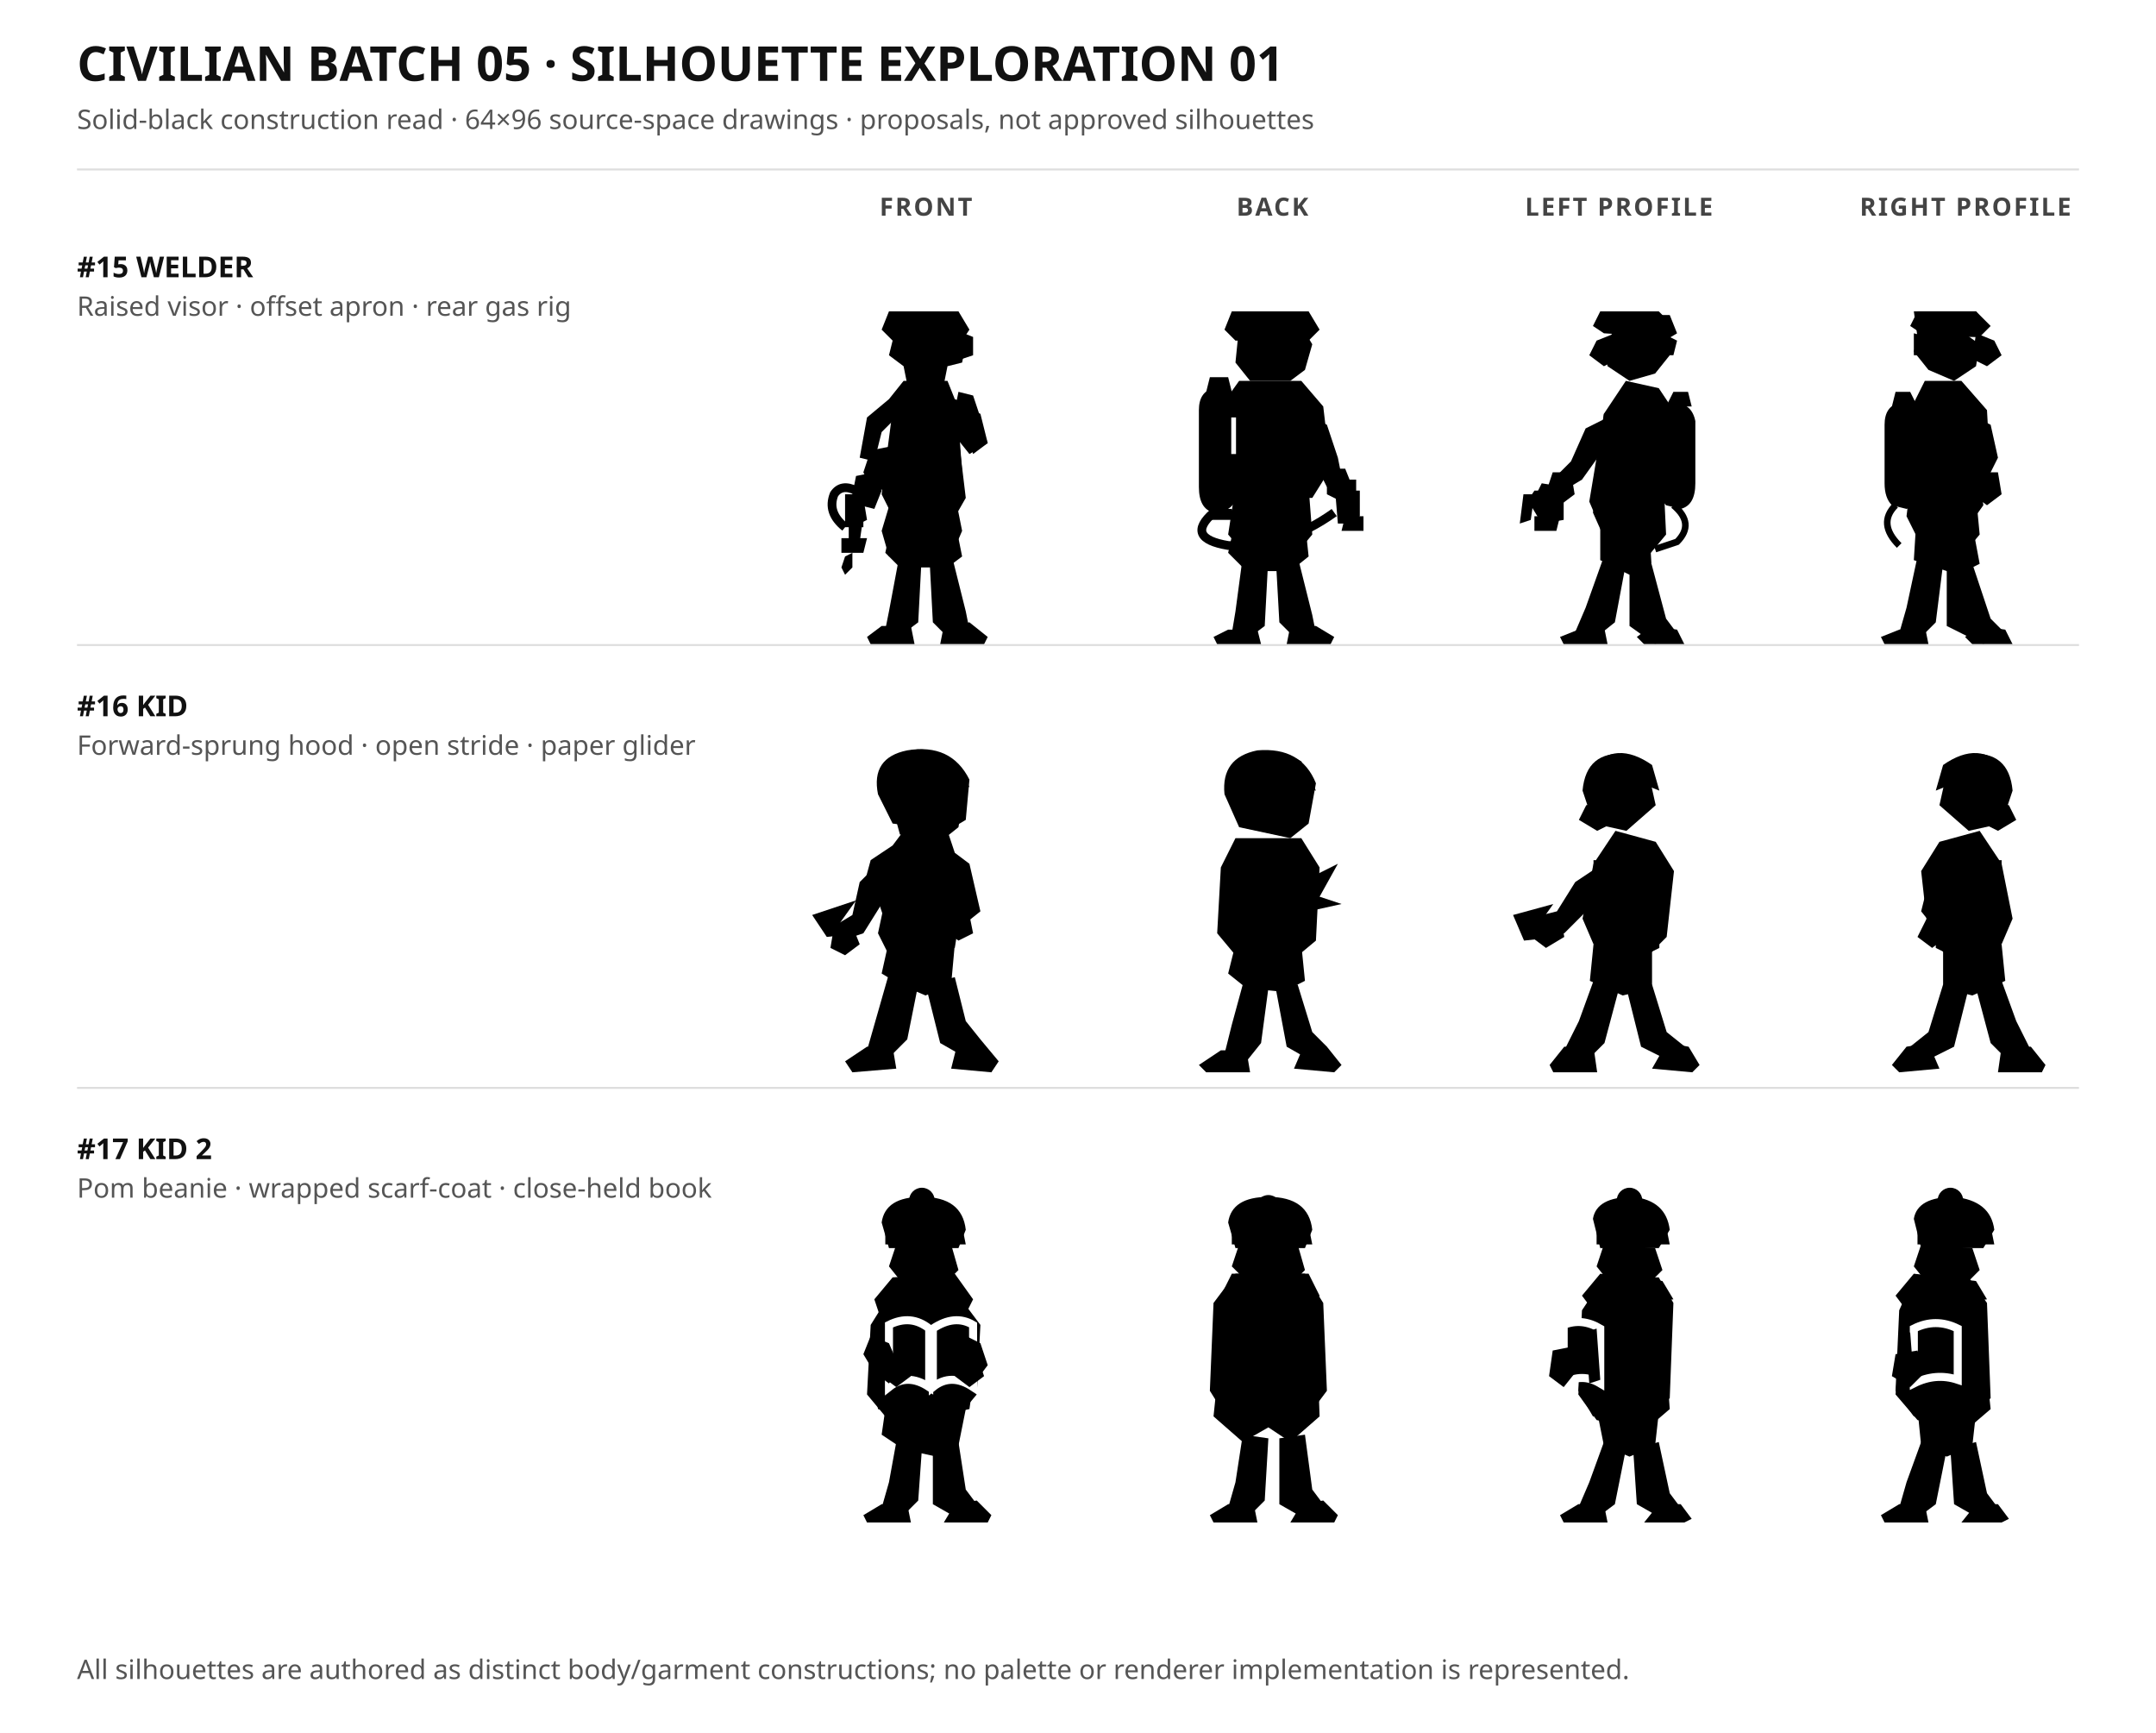
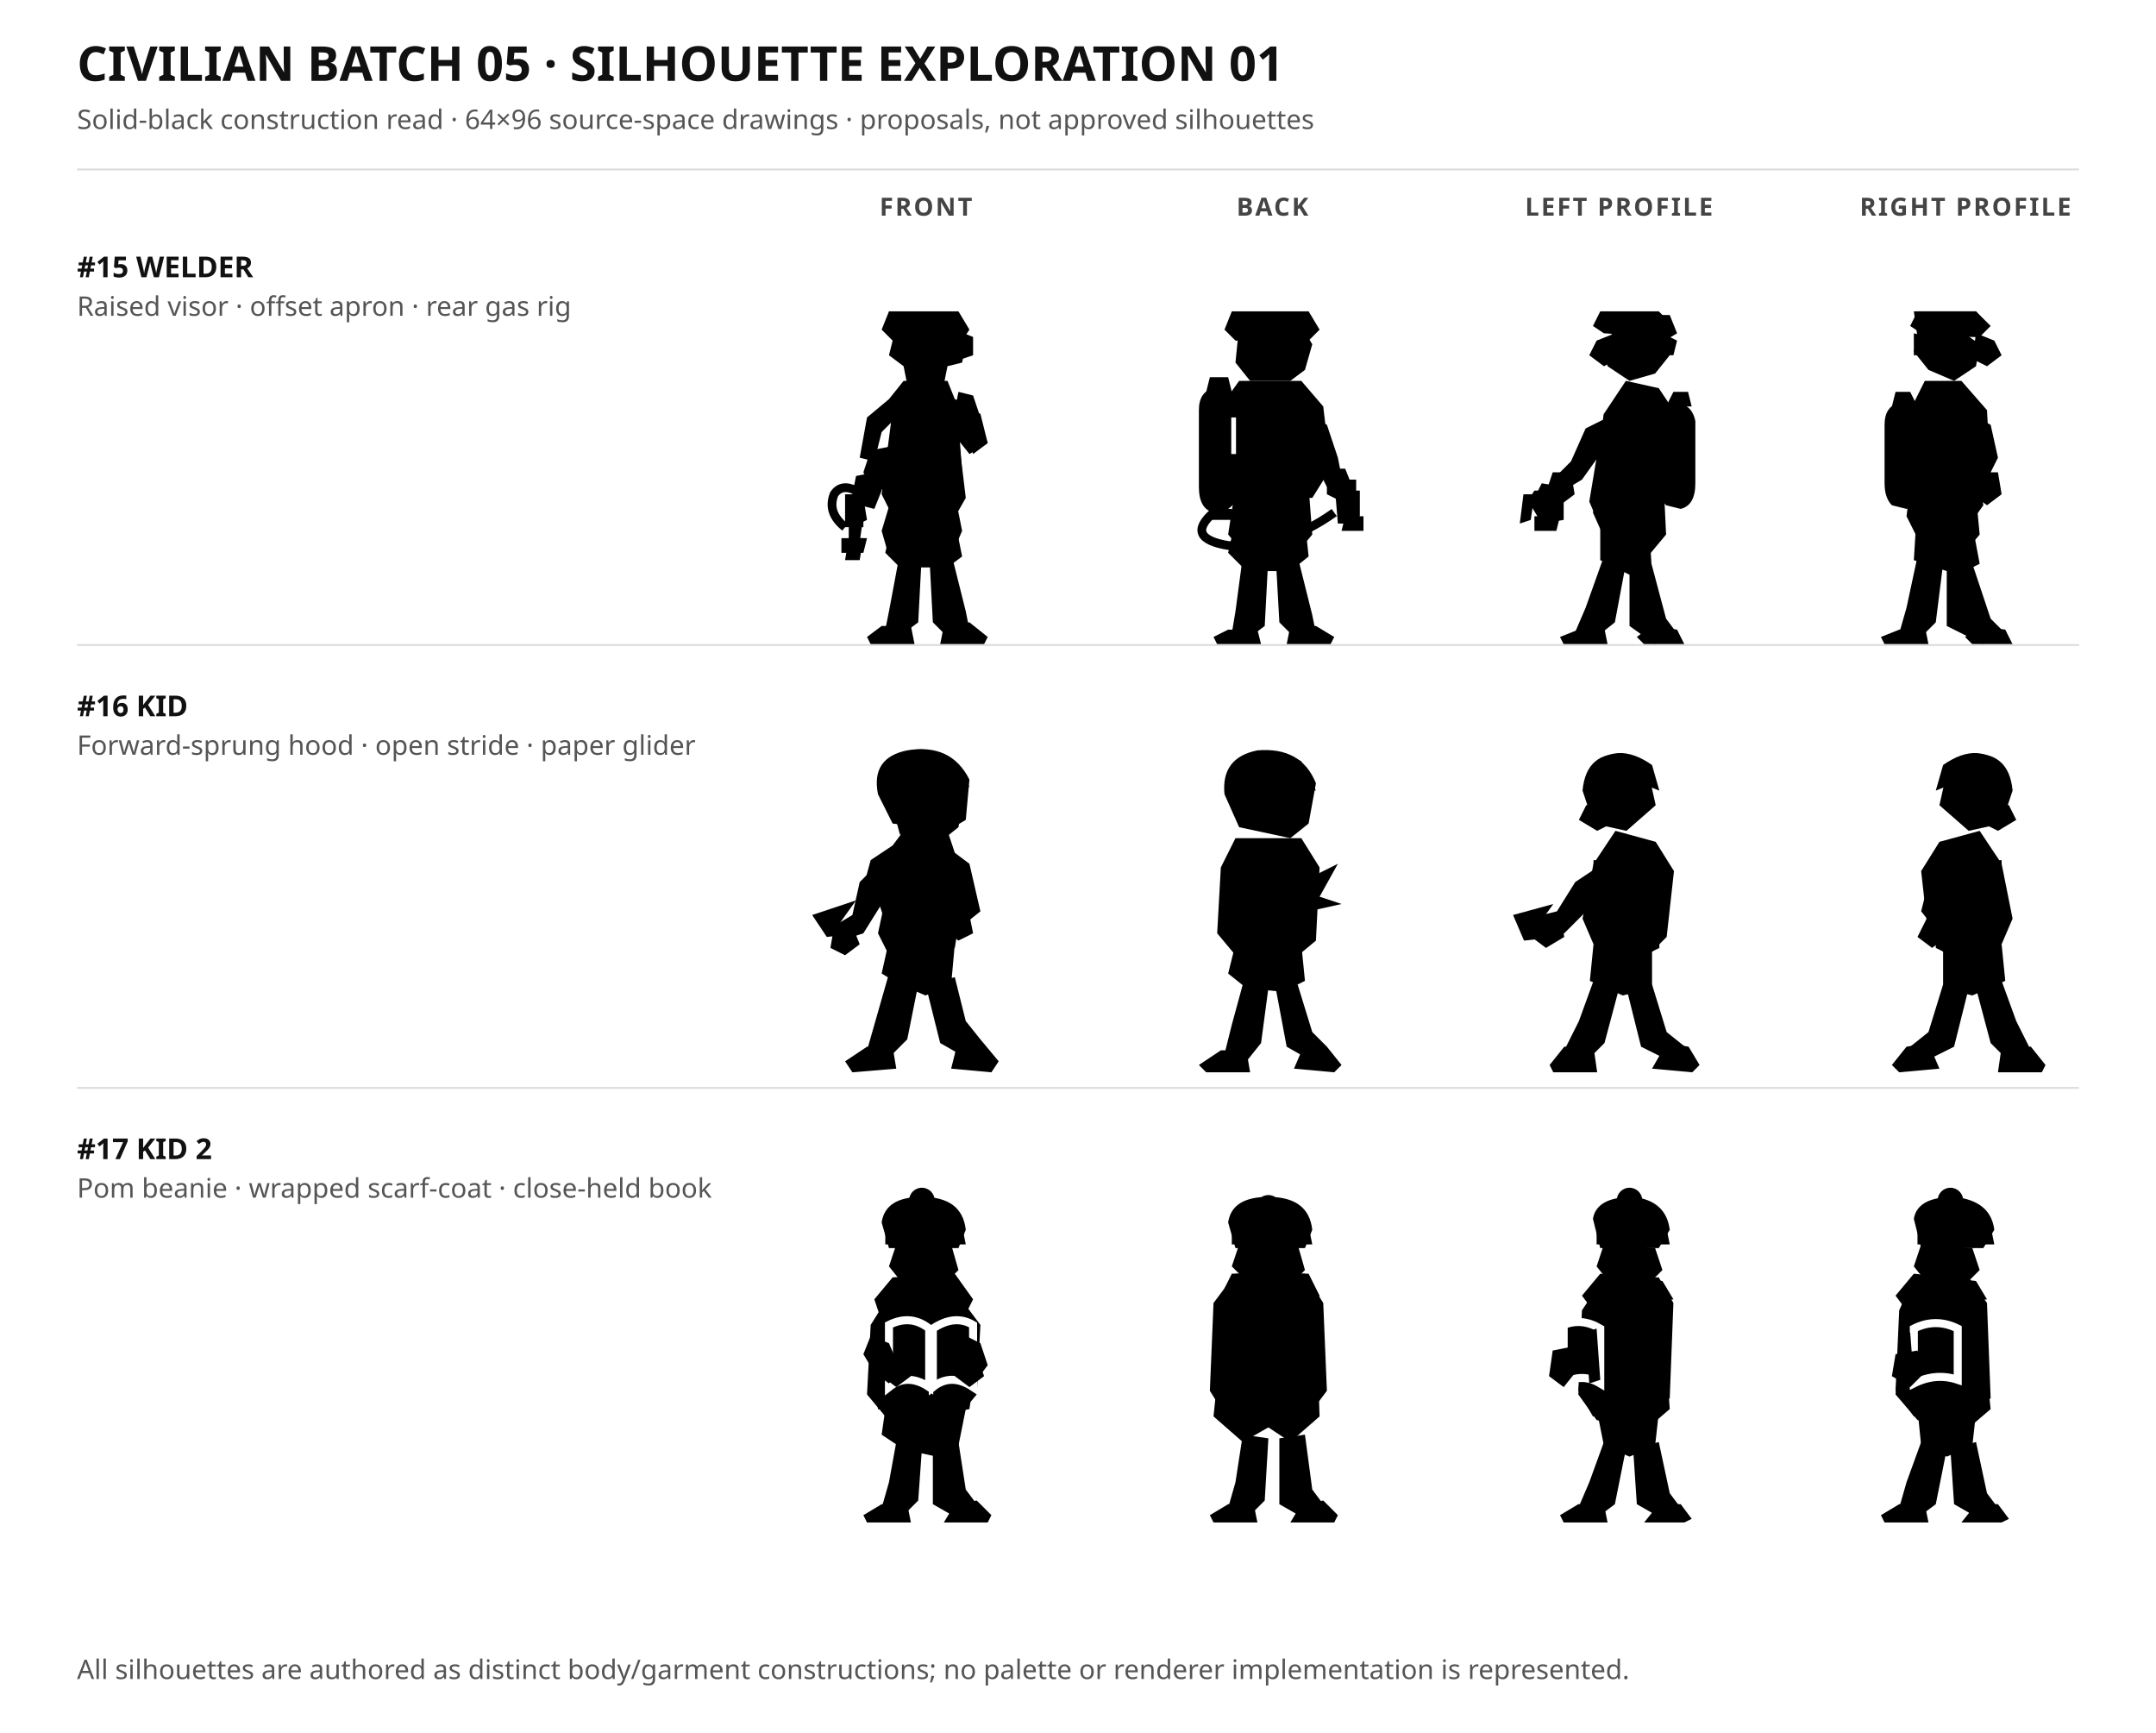
<svg xmlns="http://www.w3.org/2000/svg" width="1120" height="900" viewBox="0 0 1120 900" role="img" aria-labelledby="title desc">
  <rect width="1120" height="900" fill="#fff" />
  <style>
  .head{font:700 25px system-ui,sans-serif;fill:#111}
  .sub{font:14px system-ui,sans-serif;fill:#555}
  .dir{font:600 13px system-ui,sans-serif;fill:#444;letter-spacing:1px}
  .num{font:700 15px system-ui,sans-serif;fill:#111}
  .rule{stroke:#ddd;stroke-width:1}
  .sil{fill:#000;stroke:none}
</style>
  <text x="40" y="42" class="head">CIVILIAN BATCH 05 · SILHOUETTE EXPLORATION 01</text>
  <text x="40" y="67" class="sub">Solid-black construction read · 64×96 source-space drawings · proposals, not approved silhouettes</text>
  <line x1="40" y1="88" x2="1080" y2="88" class="rule" />
  <g class="dir" text-anchor="middle">
    <text x="481" y="112">FRONT</text>
    <text x="661" y="112">BACK</text>
    <text x="841" y="112">LEFT PROFILE</text>
    <text x="1021" y="112">RIGHT PROFILE</text>
  </g>
  <g transform="translate(0 122)">
    <text x="40" y="22" class="num">#15 WELDER</text>
    <text x="40" y="42" class="sub">Raised visor · offset apron · rear gas rig</text>
    <g transform="translate(420 34) scale(1.9)">
      <g class="sil">
        <path d="M24 7 L39 7 L43 12 L42 17 L38 18 L37 23 L27 23 L26 18 L22 15 Z" />
        <path d="M22 3 L41 3 L44 8 L42 11 L23 11 L20 8 Z" />
        <path d="M40 8 L45 10 L45 15 L42 16 L41 12 Z" />
        <path d="M26 22 L38 22 L40 27 L45 29 L49 39 L45 42 L43 35 L41 33 L42 47 L38 52 L26 52 L22 48 L23 33 L20 36 L18 44 L14 43 L16 32 L22 27 Z" />
        <path d="M23 30 L40 29 L43 54 L39 61 L24 61 L20 53 Z" />
        <path d="M24 55 L39 55 L42 70 L38 73 L25 73 L21 69 Z" />
        <path d="M25 69 L31 69 L30 88 L26 91 L21 90 L22 85 Z M33 69 L39 69 L43 85 L44 90 L38 92 L34 88 Z" />
        <path d="M20 89 L28 89 L29 94 L17 94 L16 92 Z M37 89 L44 88 L49 92 L48 94 L36 94 Z" />
        <path d="M25 30 L39 30 L40 56 L37 62 L26 62 L22 56 Z" />
        <path d="M23 53 L31 55 L30 70 L22 70 L20 63 Z M32 55 L40 53 L42 63 L39 70 L32 70 Z" />
        <path d="M39 28 L47 31 L49 39 L44 42 L40 37 Z" />
        <path d="M17 41 L22 40 L24 46 L21 52 L17 51 L15 47 Z" />
        <path d="M13 48 L18 47 L20 52 L18 57 L14 56 L12 53 Z" />
        <path d="M12 55 L15 54 L16 60 L12 62 L10 60 Z" />
        <path d="M10 53 L15 53 L15 62 L10 62 Z" />
        <path d="M11 58 L15 59 L14 66 L11 66 Z M9 65 L16 65 L15 69 L9 69 Z" />
-         <path d="M12 69 L12 73 L10 75 L9 73 L10 70 Z" />
+         <path d="M11 65 L15 65 L14 71 L10 71 Z" />
        <path d="M10 62 Q5 58 7 53 Q9 50 13 52" fill="none" stroke="#000" stroke-width="2.4" />
        <path d="M41 25 L45 26 L47 32 L43 34 L40 30 Z" />
      </g>
    </g>
    <g transform="translate(600 34) scale(1.9)">
      <g class="sil">
        <path d="M23 7 L40 7 L43 12 L41 19 L37 22 L26 22 L22 17 Z" />
        <path d="M21 3 L42 3 L45 8 L42 11 L22 11 L19 8 Z" />
        <path d="M23 22 L40 22 L46 29 L48 46 L43 54 L21 54 L16 46 L18 29 Z" />
        <path d="M24 51 L40 51 L42 70 L37 74 L25 74 L20 69 Z" />
        <path d="M24 70 L31 70 L30 89 L26 92 L21 91 L22 85 Z M33 70 L39 70 L43 86 L44 91 L38 92 L34 88 Z" />
        <path d="M20 90 L28 90 L29 94 L17 94 L16 92 Z M37 89 L44 89 L49 92 L48 94 L36 94 Z" />
        <path d="M16 24 Q12 25 12 30 L12 51 Q12 57 16 58 L20 57 Q23 55 23 51 L23 31 Q23 25 19 24 Z" />
        <path d="M15 21 L20 21 L21 25 L14 25 Z M15 57 L21 57 L22 60 L14 60 Z" />
        <path d="M19 28 L43 28 L44 31 L19 31 Z M19 43 L46 43 L46 46 L19 46 Z" />
        <path d="M21.5 32 L21.5 42" fill="none" stroke="#fff" stroke-width="1.3" />
        <path d="M22 51 L42 51 L43 64 L38 70 L32 67 L26 71 L20 64 Z" />
        <path d="M16 58 Q8 65 20 67 Q35 68 49 58" fill="none" stroke="#000" stroke-width="2.4" />
        <path d="M41 31 L47 34 L50 43 L51 48 L47 51 L44 45 L42 39 Z" />
        <path d="M47 46 L52 46 L54 51 L51 55 L47 53 Z" />
        <path d="M49 49 L55 49 L55 61 L50 61 Z" />
        <path d="M51 52 L56 52 L56 59 L53 61 L50 58 Z" />
        <path d="M52 59 L57 59 L57 63 L51 63 Z" />
      </g>
    </g>
    <g transform="translate(780 34) scale(1.9)">
      <g class="sil">
        <path d="M35 7 L44 9 L46 15 L42 20 L35 22 L29 18 L28 12 Z" />
        <path d="M31 4 L46 4 L48 9 L43 12 L30 10 Z" />
        <path d="M31 9 L26 11 L24 15 L28 18 L32 16 Z" />
        <path d="M34 22 L43 24 L47 30 L48 48 L43 55 L29 54 L26 48 L28 31 Z" />
        <path d="M28 31 L42 30 L43 57 L39 64 L27 62 L24 55 Z" />
        <path d="M27 55 L40 56 L41 72 L35 75 L27 71 Z" />
        <path d="M28 70 L34 72 L31 88 L26 92 L20 91 L23 84 Z" />
        <path d="M35 72 L41 72 L45 87 L48 91 L42 94 L35 89 Z" />
        <path d="M21 90 L28 89 L29 94 L17 94 L16 92 Z M41 89 L48 90 L50 94 L39 94 L37 92 Z" />
        <path d="M27 3 L43 3 L47 7 L44 10 L28 9 L25 7 Z M44 9 L48 11 L47 15 L43 15 Z" />
        <path d="M29 32 L23 35 L19 44 L15 48 L17 52 L22 49 L27 42 L33 39 Z" />
        <path d="M14 47 L19 47 L20 53 L16 56 L12 53 Z" />
        <path d="M11 50 L17 51 L17 60 L11 61 L8 56 Z" />
        <path d="M9 52 L16 52 L16 57 L10 58 L7 55 Z" />
        <path d="M6 53 L9 53 L8 60 L5 61 Z" />
        <path d="M9 59 L16 59 L15 63 L9 63 Z" />
        <path d="M47 28 Q52 28 53 33 L53 50 Q53 56 49 57 L45 56 Q43 54 43 50 L43 34 Q43 29 47 28 Z" />
        <path d="M47 25 L51 25 L52 29 L45 29 Z" />
-         <path d="M47 56 Q53 61 48 66 L42 68" fill="none" stroke="#000" stroke-width="1.8" />
        <path d="M28 43 L44 43 L45 64 L40 70 L29 67 L25 58 Z" />
        <path d="M41 28 L47 31 L46 39 L41 41 Z" />
      </g>
    </g>
    <g transform="translate(960 34) scale(1.9)">
      <g class="sil">
        <path d="M20 7 L29 7 L36 12 L35 18 L29 22 L22 19 L18 14 Z" />
        <path d="M18 3 L35 3 L38 7 L35 10 L19 10 Z" />
        <path d="M35 9 L40 11 L42 15 L38 18 L34 16 Z" />
        <path d="M21 22 L31 22 L38 30 L39 48 L34 55 L19 54 L16 47 L17 30 Z" />
        <path d="M19 30 L34 31 L37 56 L32 63 L19 61 L16 54 Z" />
        <path d="M19 55 L33 56 L36 72 L30 75 L18 71 Z" />
        <path d="M19 70 L26 72 L24 88 L20 92 L14 91 L16 84 Z" />
        <path d="M27 72 L34 72 L39 87 L43 91 L37 94 L27 89 Z" />
        <path d="M14 90 L21 89 L22 94 L10 94 L9 92 Z M36 89 L43 90 L45 94 L34 94 L32 92 Z" />
        <path d="M19 3 L35 3 L39 7 L36 10 L20 9 L17 7 Z M18 9 L22 10 L22 15 L18 15 Z" />
        <path d="M33 31 L39 34 L41 43 L38 49 L34 48 L34 41 L30 38 Z" />
        <path d="M36 47 L41 47 L42 53 L38 56 L34 53 Z" />
        <path d="M14 28 Q19 28 20 33 L20 50 Q20 56 16 57 L12 56 Q10 54 10 50 L10 34 Q10 29 14 28 Z" />
        <path d="M13 25 L17 25 L19 29 L12 29 Z" />
-         <path d="M13 56 Q8 61 14 67" fill="none" stroke="#000" stroke-width="1.8" />
        <path d="M18 43 L34 43 L36 64 L31 70 L20 67 L16 59 Z" />
      </g>
    </g>
  </g>
  <line x1="40" y1="335" x2="1080" y2="335" class="rule" />
  <g transform="translate(0 350)">
    <text x="40" y="22" class="num">#16 KID</text>
    <text x="40" y="42" class="sub">Forward-sprung hood · open stride · paper glider</text>
    <g transform="translate(420 34) scale(1.9)">
      <g class="sil">
        <path d="M19 15 Q17 5 27 3 Q39 1 44 11 L43 22 L38 25 L23 23 Z" />
        <path d="M21 7 Q29 -1 40 6 L44 13 L39 13 L36 9 L31 15 L27 11 L23 16 Z" />
        <path d="M22 15 Q25 12 29 15 L32 19 L37 16 L42 18 L41 24 L36 28 L25 26 Z" />
        <path d="M26 25 L38 25 L40 31 L44 34 L47 47 L42 51 L39 42 L37 39 L39 57 L34 61 L22 59 L19 53 L22 39 L18 46 L14 44 L17 33 L23 29 Z" />
        <path d="M23 31 L39 30 L43 38 L40 57 L23 56 L19 44 Z" />
        <path d="M24 31 L30 35 L26 43 L21 40 Z M37 30 L42 35 L38 42 L34 35 Z" />
        <path d="M30 34 L33 34 L34 56 L30 56 Z" />
        <path d="M18 35 L14 39 L12 48 L7 51 L9 55 L15 53 L20 45 L23 41 Z" />
        <path d="M7 51 L12 51 L14 56 L10 59 L6 57 Z" />
        <path d="M37 37 L43 40 L44 47 L40 50 L36 45 Z" />
        <path d="M39 47 L44 48 L45 53 L41 55 L37 52 Z" />
        <path d="M1 48 L13 44 L8 51 L14 53 L5 54 Z" />
        <path d="M22 55 L40 56 L39 67 L32 70 L25 67 L20 64 Z" />
        <path d="M22 64 L30 67 L27 82 L21 88 L16 85 L18 78 Z M32 67 L40 65 L43 77 L47 82 L43 87 L36 83 Z" />
        <path d="M16 84 L23 84 L24 90 L12 91 L10 88 Z M41 82 L47 82 L52 88 L50 91 L39 90 Z" />
      </g>
    </g>
    <g transform="translate(600 34) scale(1.9)">
      <g class="sil">
        <path d="M19 15 Q18 5 28 3 Q40 2 44 12 L42 23 L37 27 L23 24 Z" />
        <path d="M21 7 Q29 0 40 6 L44 14 L39 13 L35 9 L30 15 L26 11 L22 16 Z" />
        <path d="M22 27 L40 27 L45 35 L44 55 L38 60 L22 59 L17 53 L18 35 Z" />
        <path d="M22 56 L40 56 L41 66 L35 69 L25 68 L20 64 Z" />
        <path d="M24 67 L31 68 L29 83 L25 88 L19 86 L21 78 Z M33 68 L39 67 L43 80 L47 84 L43 88 L36 84 Z" />
        <path d="M18 85 L25 85 L26 91 L14 91 L12 89 Z M41 83 L47 84 L51 89 L49 91 L38 90 Z" />
        <path d="M23 29 L39 29 L41 33 L22 33 Z M21 43 L42 43 L41 46 L21 46 Z" />
        <path d="M40 39 L50 34 L45 43 L51 45 L42 47 Z" />
      </g>
    </g>
    <g transform="translate(786 34) scale(1.9)">
      <g class="sil">
        <path d="M31 4 Q20 3 19 14 L22 23 L31 25 L39 18 L37 9 Z" />
        <path d="M21 8 Q28 0 38 7 L40 14 L35 12 L31 10 L27 16 L23 13 Z" />
        <path d="M24 17 L20 18 L18 22 L23 25 L29 22 Z" />
        <path d="M28 25 L39 28 L44 36 L42 54 L36 60 L22 56 L19 49 L22 34 Z" />
        <path d="M22 33 L40 34 L40 57 L32 61 L22 55 Z" />
        <path d="M22 56 L38 57 L38 68 L30 70 L21 66 Z" />
        <path d="M22 66 L29 68 L25 83 L20 88 L14 85 L18 77 Z M31 68 L38 67 L42 80 L47 84 L43 88 L35 84 Z" />
        <path d="M14 84 L22 84 L23 91 L11 91 L10 89 Z M42 83 L48 84 L51 89 L49 91 L38 90 Z" />
        <path d="M23 35 L17 39 L12 47 L8 48 L8 53 L14 53 L20 47 L27 43 Z" />
        <path d="M7 48 L13 48 L14 54 L9 57 L5 54 Z" />
        <path d="M0 48 L11 45 L6 52 L12 54 L3 55 Z" />
        <path d="M36 36 L42 39 L42 47 L38 49 L34 43 Z" />
      </g>
    </g>
    <g transform="translate(960 34) scale(1.9)">
      <g class="sil">
        <path d="M33 4 Q44 3 45 14 L42 23 L33 25 L25 18 L27 9 Z" />
        <path d="M43 8 Q36 0 26 7 L24 14 L29 12 L33 10 L37 16 L41 13 Z" />
        <path d="M40 17 L44 18 L46 22 L41 25 L35 22 Z" />
        <path d="M36 25 L25 28 L20 36 L22 54 L28 60 L42 56 L45 49 L42 34 Z" />
        <path d="M42 33 L24 34 L24 57 L32 61 L42 55 Z" />
        <path d="M42 56 L26 57 L26 68 L34 70 L43 66 Z" />
        <path d="M42 66 L35 68 L39 83 L44 88 L50 85 L46 77 Z M33 68 L26 67 L22 80 L17 84 L21 88 L29 84 Z" />
        <path d="M50 84 L42 84 L41 91 L53 91 L54 89 Z M22 83 L16 84 L12 89 L14 91 L25 90 Z" />
        <path d="M27 35 L22 39 L20 47 L24 52 L29 49 L29 43 L33 41 Z" />
        <path d="M22 48 L26 49 L27 54 L23 57 L19 54 Z" />
      </g>
    </g>
  </g>
  <line x1="40" y1="565" x2="1080" y2="565" class="rule" />
  <g transform="translate(0 580)">
    <text x="40" y="22" class="num">#17 KID 2</text>
    <text x="40" y="42" class="sub">Pom beanie · wrapped scarf-coat · close-held book</text>
    <g transform="translate(420 34) scale(1.9)">
      <g class="sil">
        <circle cx="31" cy="5" r="3.5" />
        <path d="M20 11 Q21 4 31 4 Q42 4 43 13 L41 18 L22 18 Z" />
        <path d="M21 12 Q31 7 42 12 L43 17 L21 17 Z" />
        <path d="M24 17 L39 17 L41 24 L36 29 L26 28 L22 23 Z" />
        <path d="M23 26 L40 25 L45 32 L42 38 L20 38 L18 32 Z" />
        <path d="M37 31 L43 32 L46 47 L42 52 L37 49 L36 39 Z" />
        <path d="M22 31 L41 31 L47 39 L46 58 L41 64 L21 64 L16 58 L17 39 Z" />
        <path d="M21 35 L29 38 L28 64 L19 62 L17 48 Z M40 35 L32 38 L34 64 L44 62 L46 48 Z" />
        <path d="M29 37 L34 37 L35 63 L29 63 Z" />
        <path d="M22 39 Q28 36 33 40 L33 56 Q27 52 22 56 Z M34 40 Q40 36 45 39 L45 56 Q39 52 34 56 Z" />
        <path d="M33 40 L34 56 L32 57 L31 41 Z" />
        <path d="M22 39 Q28 36 33 40 L33 56 Q27 52 22 56 Z M34 40 Q40 36 45 39 L45 56 Q39 52 34 56 Z" fill="none" stroke="#fff" stroke-width="2.2" />
        <path d="M22 47 L26 47 L28 53 L24 56 L20 53 Z M42 47 L46 47 L48 53 L44 56 L40 53 Z" />
        <path d="M17 42 L22 44 L25 51 L22 55 L18 52 L15 47 Z M43 42 L47 44 L49 50 L46 54 L42 51 L40 46 Z" />
        <path d="M21 62 L43 62 L41 72 L35 75 L26 73 L20 69 Z" />
        <path d="M24 71 L31 73 L30 87 L26 91 L20 89 L22 82 Z M34 73 L41 71 L43 84 L46 88 L41 92 L34 88 Z" />
        <path d="M20 88 L27 88 L28 93 L16 93 L15 91 Z M40 88 L46 87 L50 91 L49 93 L37 93 Z" />
      </g>
    </g>
    <g transform="translate(600 34) scale(1.9)">
      <g class="sil">
        <circle cx="31" cy="7" r="3.5" />
        <path d="M20 11 Q21 4 31 4 Q42 4 43 13 L41 18 L22 18 Z" />
        <path d="M21 12 Q31 7 42 12 L43 17 L21 17 Z" />
        <path d="M23 17 L39 17 L41 24 L37 28 L25 27 L21 23 Z" />
        <path d="M22 25 L41 25 L46 33 L47 57 L41 65 L20 65 L15 57 L16 33 Z" />
        <path d="M21 25 L42 25 L45 31 L18 31 Z M18 31 L45 31 L43 35 L20 35 Z" />
        <path d="M19 35 L44 35 L45 64 L37 71 L31 67 L24 71 L16 64 Z" />
        <path d="M20 40 L42 40 L41 43 L20 43 Z M31 36 L33 36 L34 67 L31 67 Z" />
        <path d="M24 69 L31 70 L30 87 L26 91 L20 89 L22 82 Z M34 70 L41 69 L43 84 L46 88 L41 92 L34 88 Z" />
        <path d="M20 88 L27 88 L28 93 L16 93 L15 91 Z M40 88 L46 87 L50 91 L49 93 L37 93 Z" />
      </g>
    </g>
    <g transform="translate(780 34) scale(1.9)">
      <g class="sil">
        <circle cx="35" cy="5" r="3.5" />
        <path d="M25 10 Q26 4 36 4 Q45 5 46 13 L43 18 L27 18 Z" />
        <path d="M26 12 Q36 7 45 12 L46 17 L26 17 Z" />
        <path d="M28 17 L42 18 L44 24 L39 29 L30 28 L26 23 Z" />
        <path d="M28 26 L43 26 L47 33 L46 59 L40 65 L25 64 L21 57 L22 35 Z" />
        <path d="M27 25 L44 27 L47 32 L25 35 L22 31 Z" />
        <path d="M23 34 L44 34 L46 62 L39 68 L26 65 L21 58 Z" />
        <path d="M40 35 L34 39 L30 45 L25 48 L24 53 L29 55 L34 49 L42 43 Z" />
        <path d="M17 39 Q22 37 27 40 L27 55 Q22 52 17 55 Z" />
        <path d="M17 39 Q22 37 27 40 L27 55 Q22 52 17 55 Z" fill="none" stroke="#fff" stroke-width="2.2" />
        <path d="M26 40 L27 54 L24 55 L23 41 Z" />
        <path d="M14 46 L19 45 L21 51 L17 56 L13 53 Z" />
        <path d="M26 62 L43 63 L42 72 L35 75 L28 72 Z" />
        <path d="M28 71 L34 73 L31 88 L27 91 L21 89 L24 82 Z M36 73 L43 71 L46 85 L49 89 L44 92 L37 88 Z" />
        <path d="M21 88 L28 88 L29 93 L17 93 L16 91 Z M43 88 L49 88 L52 92 L50 93 L39 93 Z" />
      </g>
    </g>
    <g transform="translate(960 34) scale(1.9)">
      <g class="sil">
        <circle cx="28" cy="5" r="3.5" />
        <path d="M18 10 Q19 4 29 4 Q39 5 40 13 L37 18 L20 18 Z" />
        <path d="M19 12 Q29 7 39 12 L40 17 L19 17 Z" />
        <path d="M20 17 L34 18 L36 24 L31 29 L22 28 L18 23 Z" />
        <path d="M18 26 L33 26 L38 33 L39 59 L33 65 L18 64 L13 57 L14 35 Z" />
        <path d="M18 25 L35 27 L38 32 L16 35 L13 31 Z" />
        <path d="M15 34 L36 34 L39 62 L32 68 L19 65 L13 58 Z" />
        <path d="M15 39 L22 37 L25 50 L21 55 L16 52 Z" />
        <path d="M18 40 Q24 37 30 40 L30 54 Q24 52 18 55 Z" />
        <path d="M18 40 Q24 37 30 40 L30 54 Q24 52 18 55 Z" fill="none" stroke="#fff" stroke-width="2.2" />
        <path d="M17 41 L18 54 L15 55 L14 43 Z" />
        <path d="M13 47 L19 46 L21 52 L17 56 L12 53 Z" />
        <path d="M19 62 L35 63 L34 72 L27 75 L20 72 Z" />
        <path d="M20 71 L27 73 L24 88 L20 91 L14 89 L16 82 Z M28 73 L35 71 L38 85 L41 89 L36 92 L29 88 Z" />
        <path d="M14 88 L21 88 L22 93 L10 93 L9 91 Z M35 88 L41 88 L44 92 L42 93 L31 93 Z" />
      </g>
    </g>
  </g>
  <text x="40" y="872" class="sub">All silhouettes are authored as distinct body/garment constructions; no palette or renderer implementation is represented.</text>
</svg>
